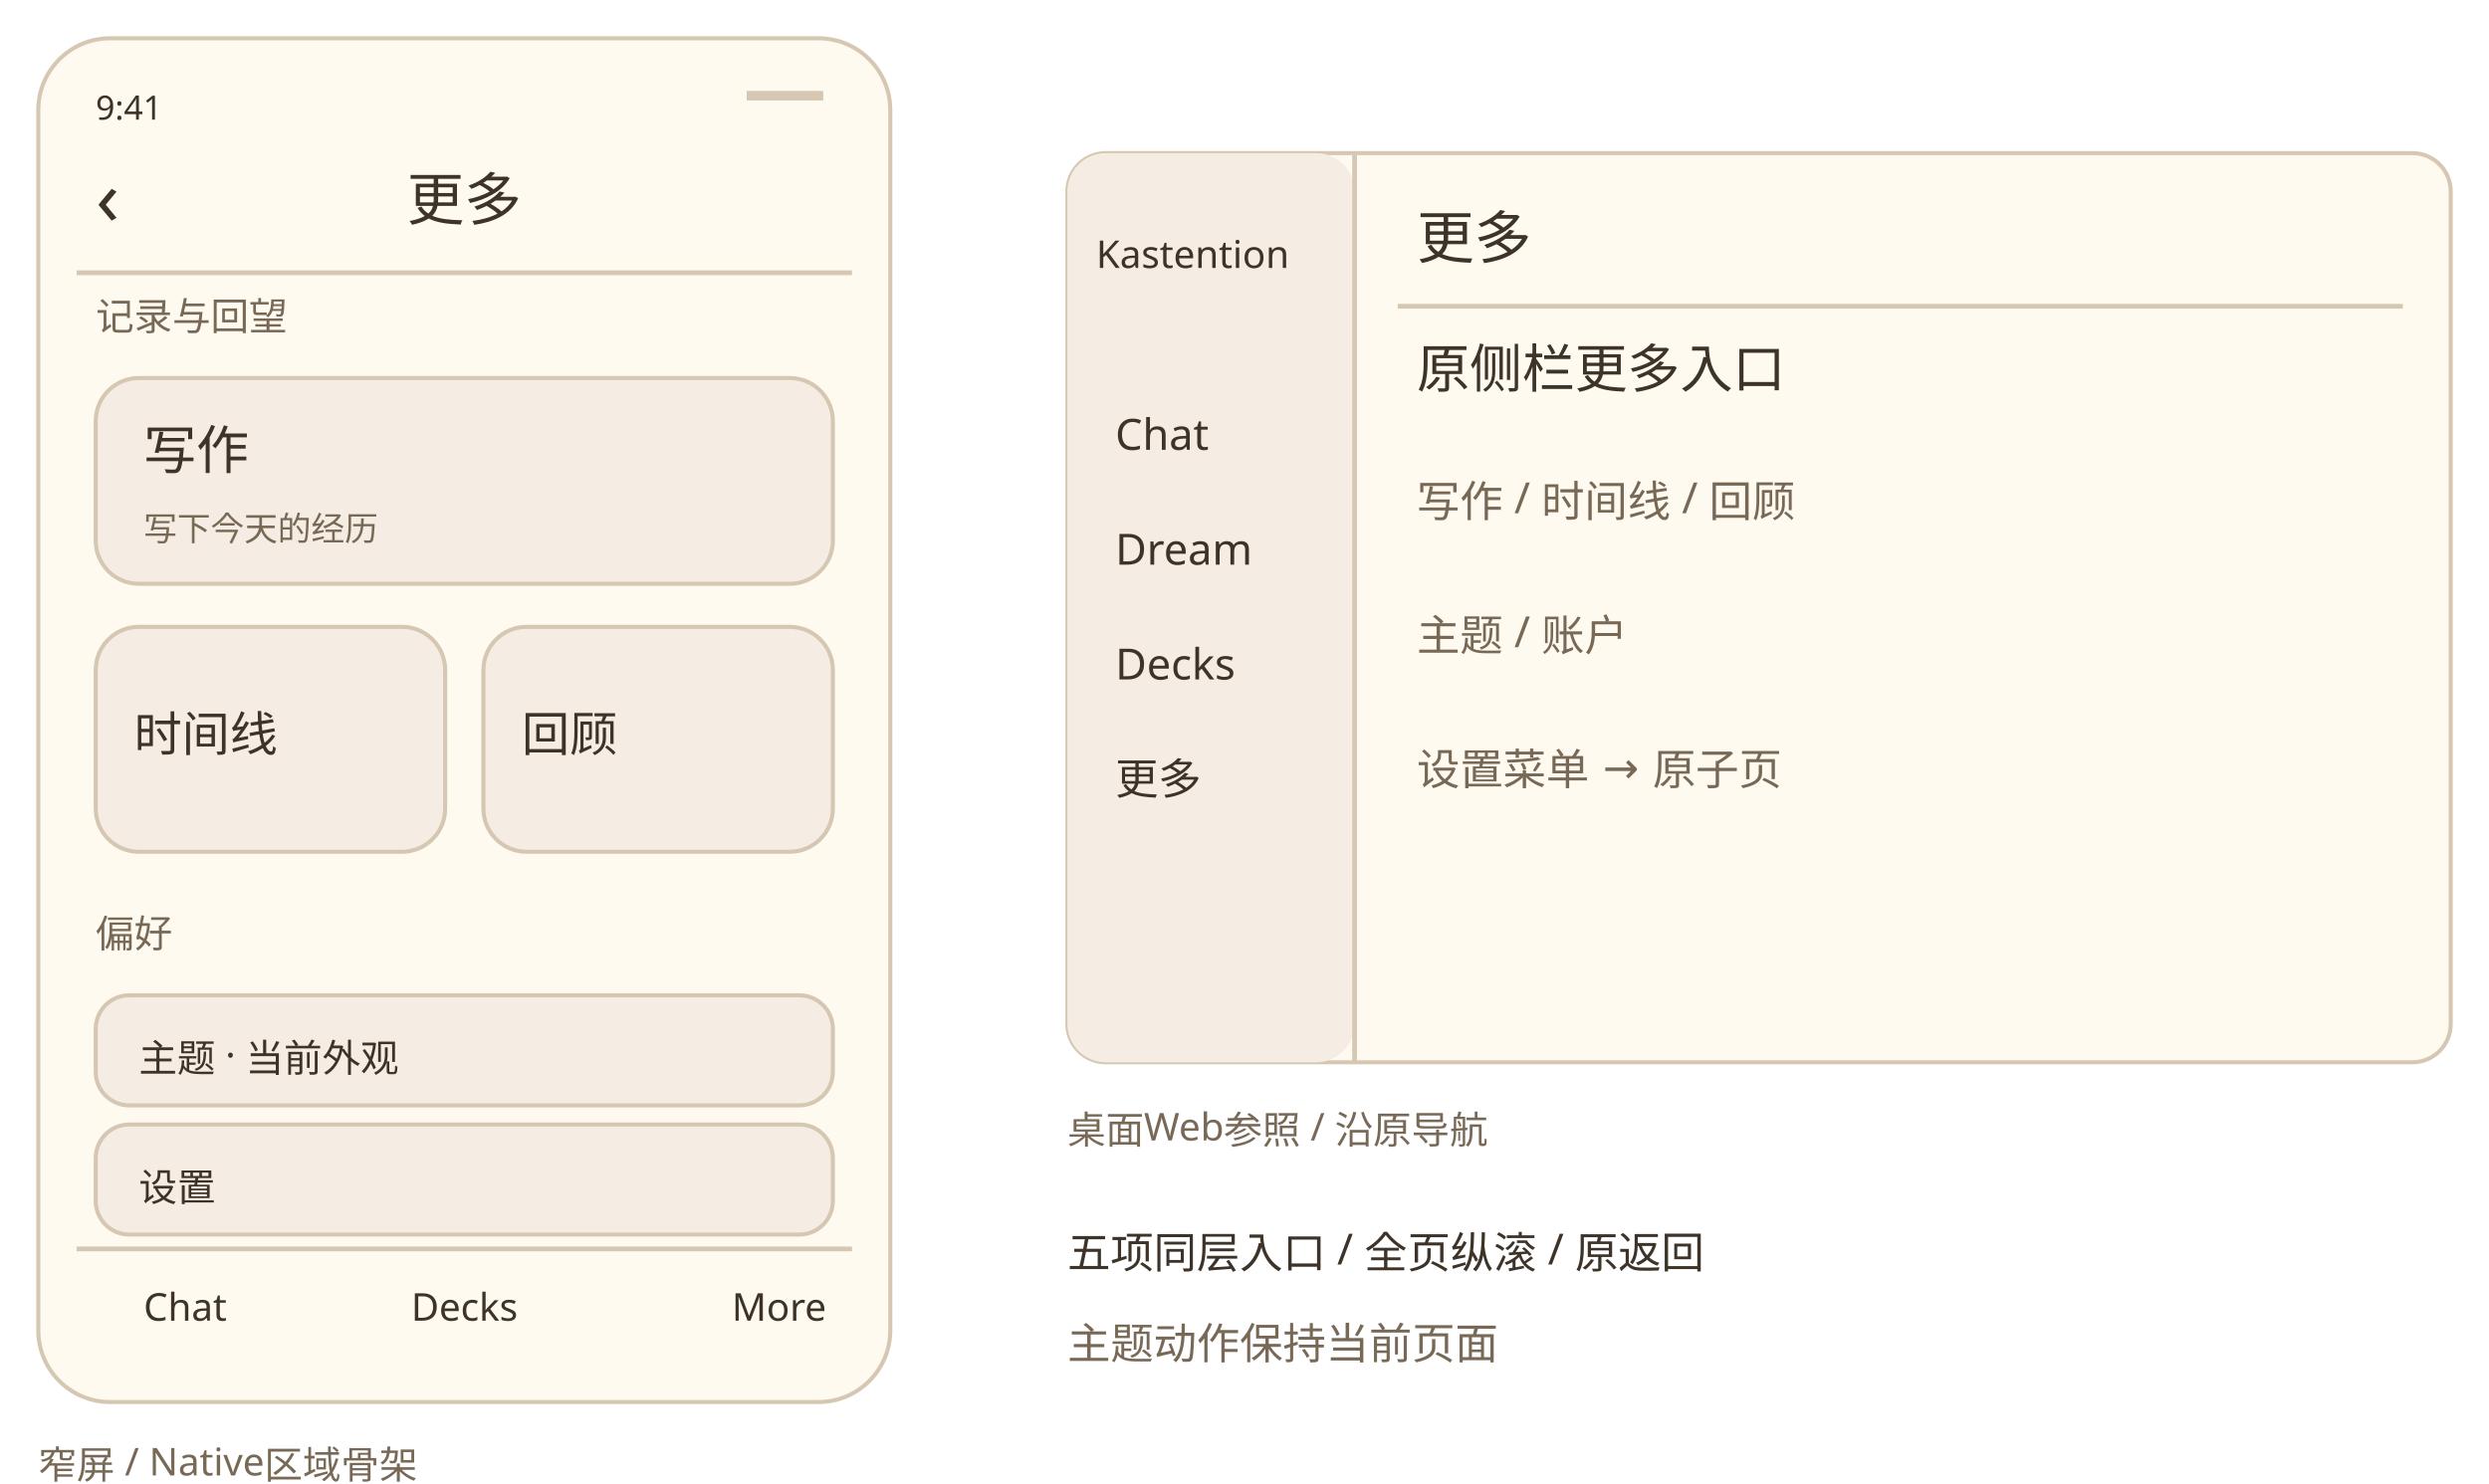
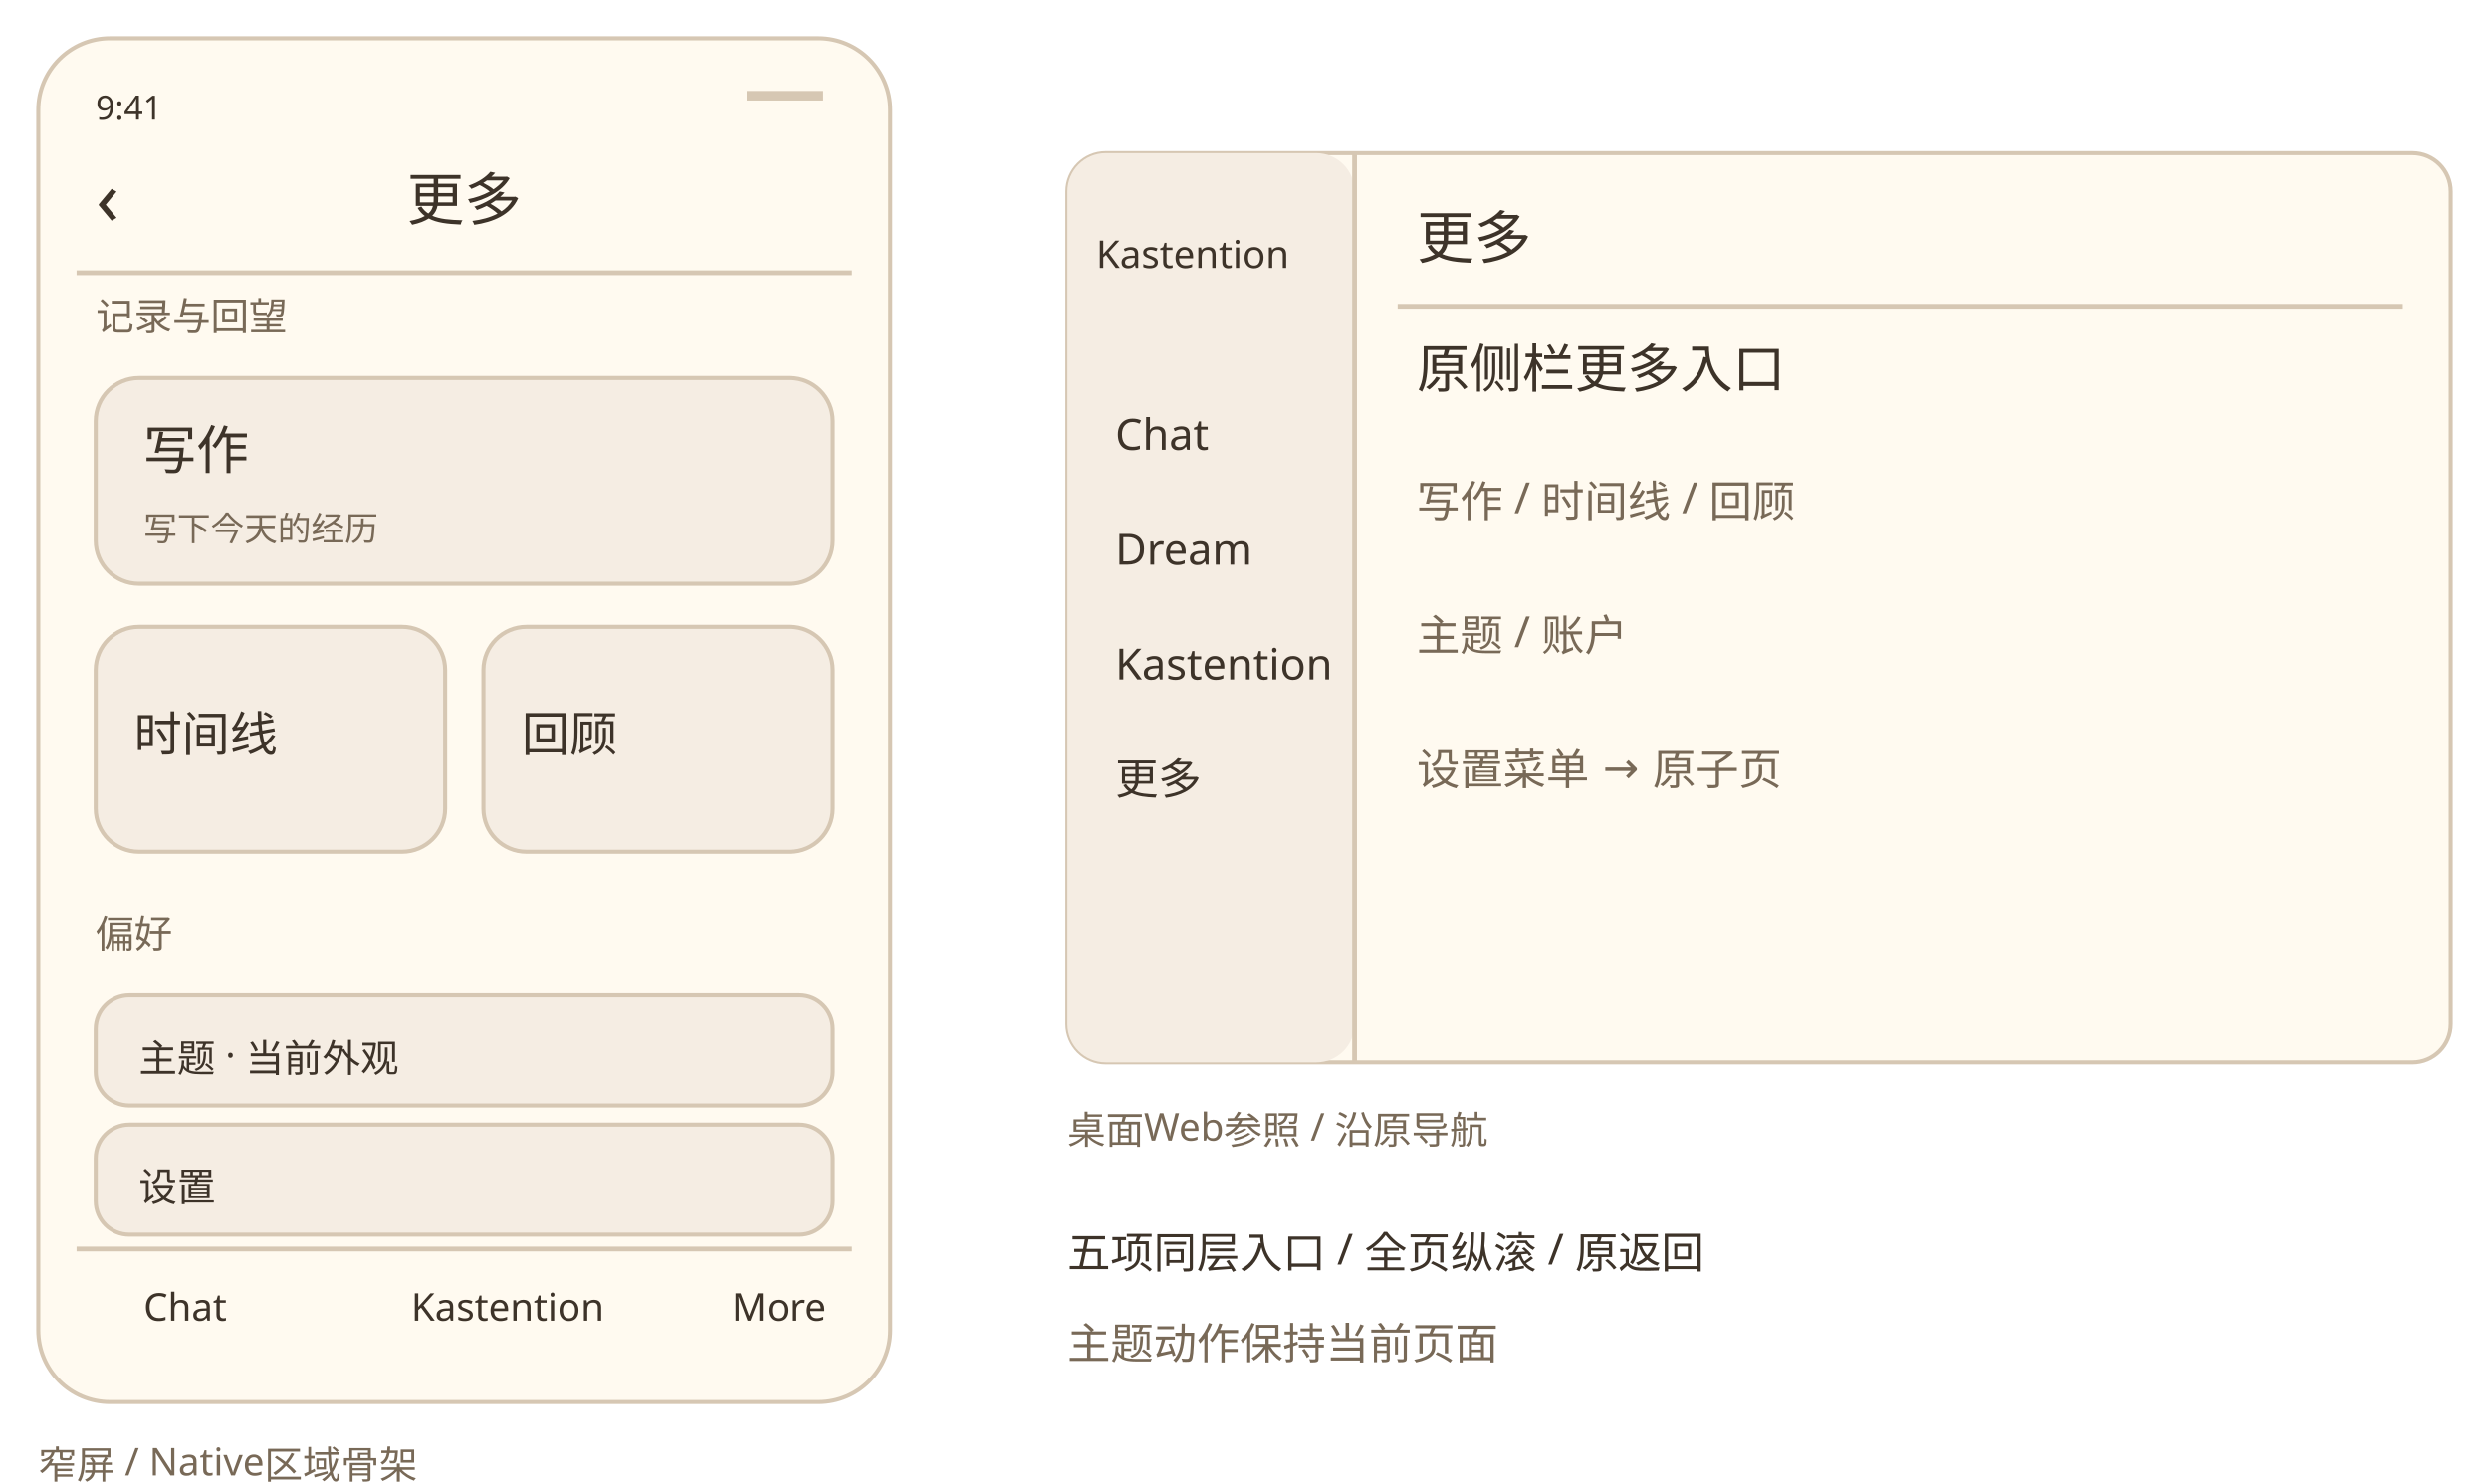
<svg xmlns="http://www.w3.org/2000/svg" width="520" height="310" preserveAspectRatio="xMinYMin meet" viewBox="0 0 520 310" version="1.0" fill-rule="evenodd">
  <clipPath id="clip">
    <rect x="0" y="0" width="520" height="310" />
  </clipPath>
  <g id="group" transform="scale(1,-1) translate(0,-310)" style="clip-path: url(#clip)">
    <g transform="">
      <rect x="8" y="17" width="178" height="285" rx="15" ry="15" style="stroke: rgb(84%,78%,70%); stroke-linecap: butt; stroke-width: 0.85; fill: rgb(100%,98%,94%); fill-rule: evenodd;" />
      <text x="20" y="285" style="font-family: Arial Unicode MS, PingFang SC, sans-serif; font-size: 7px;fill: rgb(24%,20%,16%); stroke:none;" transform="translate(0,570) scale(1,-1)">9:41</text>
      <path d="M 156,290 L 172,290 Z" style="stroke: rgb(84%,78%,70%); stroke-linecap: butt; stroke-width: 2;" />
      <text x="20" y="263" style="font-family: Arial Unicode MS, PingFang SC, sans-serif; font-size: 16px;fill: rgb(24%,20%,16%); stroke:none;" transform="translate(0,526) scale(1,-1)">‹</text>
      <text x="85.0" y="264" style="font-family: Arial Unicode MS, PingFang SC, sans-serif; font-size: 12px;fill: rgb(24%,20%,16%); stroke:none;" transform="translate(0,528) scale(1,-1)">更多</text>
      <path d="M 16,253 L 178,253 Z" style="stroke: rgb(84%,78%,70%); stroke-linecap: butt; stroke-width: 1;" />
      <path d="M 16,49 L 178,49 Z" style="stroke: rgb(84%,78%,70%); stroke-linecap: butt; stroke-width: 1;" />
      <text x="30" y="34" style="font-family: Arial Unicode MS, PingFang SC, sans-serif; font-size: 8px;fill: rgb(24%,20%,16%); stroke:none;" transform="translate(0,68) scale(1,-1)">Chat</text>
-       <text x="85.887" y="34" style="font-family: Arial Unicode MS, PingFang SC, sans-serif; font-size: 8px;fill: rgb(24%,20%,16%); stroke:none;" transform="translate(0,68) scale(1,-1)">Decks</text>
+       <text x="85.887" y="34" style="font-family: Arial Unicode MS, PingFang SC, sans-serif; font-size: 8px;fill: rgb(24%,20%,16%); stroke:none;" transform="translate(0,68) scale(1,-1)">Kastention</text>
      <text x="152.887" y="34" style="font-family: Arial Unicode MS, PingFang SC, sans-serif; font-size: 8px;fill: rgb(24%,20%,16%); stroke:none;" transform="translate(0,68) scale(1,-1)">More</text>
      <rect x="223" y="88" width="289" height="190" rx="8" ry="8" style="stroke: rgb(84%,78%,70%); stroke-linecap: butt; stroke-width: 0.85; fill: rgb(100%,98%,94%); fill-rule: evenodd;" />
      <rect x="223" y="88" width="60" height="190" rx="8" ry="8" style="stroke: none; stroke-linecap: butt; stroke-width: 0.85; fill: rgb(96%,93%,89%); fill-rule: evenodd;" />
      <path d="M 283,278 L 283,88 Z" style="stroke: rgb(84%,78%,70%); stroke-linecap: butt; stroke-width: 1;" />
      <text x="229" y="254" style="font-family: Xiaolai, PingFang SC, sans-serif; font-size: 8px;fill: rgb(24%,20%,16%); stroke:none;" transform="translate(0,508) scale(1,-1)">Kastention</text>
      <text x="233" y="216" style="font-family: Arial Unicode MS, PingFang SC, sans-serif; font-size: 9px;fill: rgb(24%,20%,16%); stroke:none;" transform="translate(0,432) scale(1,-1)">Chat</text>
      <text x="233" y="192" style="font-family: Arial Unicode MS, PingFang SC, sans-serif; font-size: 9px;fill: rgb(24%,20%,16%); stroke:none;" transform="translate(0,384) scale(1,-1)">Dream</text>
-       <text x="233" y="168" style="font-family: Arial Unicode MS, PingFang SC, sans-serif; font-size: 9px;fill: rgb(24%,20%,16%); stroke:none;" transform="translate(0,336) scale(1,-1)">Decks</text>
+       <text x="233" y="168" style="font-family: Arial Unicode MS, PingFang SC, sans-serif; font-size: 9px;fill: rgb(24%,20%,16%); stroke:none;" transform="translate(0,336) scale(1,-1)">Kastention</text>
      <text x="233" y="144" style="font-family: Arial Unicode MS, PingFang SC, sans-serif; font-size: 9px;fill: rgb(24%,20%,16%); stroke:none;" transform="translate(0,288) scale(1,-1)">更多</text>
      <text x="296" y="256" style="font-family: Arial Unicode MS, PingFang SC, sans-serif; font-size: 12px;fill: rgb(24%,20%,16%); stroke:none;" transform="translate(0,512) scale(1,-1)">更多</text>
      <path d="M 292,246 L 502,246 Z" style="stroke: rgb(84%,78%,70%); stroke-linecap: butt; stroke-width: 1;" />
      <text x="8" y="1" style="font-family: Arial Unicode MS, PingFang SC, sans-serif; font-size: 8px;fill: rgb(47%,41%,34%); stroke:none;" transform="translate(0,2) scale(1,-1)">窄屏 / Native区域骨架</text>
      <text x="223" y="71" style="font-family: Arial Unicode MS, PingFang SC, sans-serif; font-size: 8px;fill: rgb(47%,41%,34%); stroke:none;" transform="translate(0,142) scale(1,-1)">桌面Web参照 / 沿原导航</text>
      <text x="20" y="241" style="font-family: Arial Unicode MS, PingFang SC, sans-serif; font-size: 8px;fill: rgb(47%,41%,34%); stroke:none;" transform="translate(0,482) scale(1,-1)">记录与回望</text>
      <rect x="20" y="188" width="154" height="43" rx="9" ry="9" style="stroke: rgb(84%,78%,70%); stroke-linecap: butt; stroke-width: 0.85; fill: rgb(96%,93%,89%); fill-rule: evenodd;" />
      <text x="30" y="212" style="font-family: Arial Unicode MS, PingFang SC, sans-serif; font-size: 11px;fill: rgb(24%,20%,16%); stroke:none;" transform="translate(0,424) scale(1,-1)">写作</text>
      <text x="30" y="197" style="font-family: Arial Unicode MS, PingFang SC, sans-serif; font-size: 7px;fill: rgb(47%,41%,34%); stroke:none;" transform="translate(0,394) scale(1,-1)">写下今天的经历</text>
      <rect x="20" y="132" width="73.0" height="47" rx="9" ry="9" style="stroke: rgb(84%,78%,70%); stroke-linecap: butt; stroke-width: 0.85; fill: rgb(96%,93%,89%); fill-rule: evenodd;" />
      <text x="28" y="153" style="font-family: Arial Unicode MS, PingFang SC, sans-serif; font-size: 10px;fill: rgb(24%,20%,16%); stroke:none;" transform="translate(0,306) scale(1,-1)">时间线</text>
      <rect x="101.0" y="132" width="73.0" height="47" rx="9" ry="9" style="stroke: rgb(84%,78%,70%); stroke-linecap: butt; stroke-width: 0.85; fill: rgb(96%,93%,89%); fill-rule: evenodd;" />
      <text x="109.0" y="153" style="font-family: Arial Unicode MS, PingFang SC, sans-serif; font-size: 10px;fill: rgb(24%,20%,16%); stroke:none;" transform="translate(0,306) scale(1,-1)">回顾</text>
      <text x="20" y="112" style="font-family: Arial Unicode MS, PingFang SC, sans-serif; font-size: 8px;fill: rgb(47%,41%,34%); stroke:none;" transform="translate(0,224) scale(1,-1)">偏好</text>
      <rect x="20" y="79" width="154" height="23" rx="7" ry="7" style="stroke: rgb(84%,78%,70%); stroke-linecap: butt; stroke-width: 0.85; fill: rgb(96%,93%,89%); fill-rule: evenodd;" />
      <text x="29" y="86" style="font-family: Arial Unicode MS, PingFang SC, sans-serif; font-size: 8px;fill: rgb(24%,20%,16%); stroke:none;" transform="translate(0,172) scale(1,-1)">主题 · 当前外观</text>
      <rect x="20" y="52" width="154" height="23" rx="7" ry="7" style="stroke: rgb(84%,78%,70%); stroke-linecap: butt; stroke-width: 0.85; fill: rgb(96%,93%,89%); fill-rule: evenodd;" />
      <text x="29" y="59" style="font-family: Arial Unicode MS, PingFang SC, sans-serif; font-size: 8px;fill: rgb(24%,20%,16%); stroke:none;" transform="translate(0,118) scale(1,-1)">设置</text>
      <text x="296" y="229" style="font-family: Arial Unicode MS, PingFang SC, sans-serif; font-size: 11px;fill: rgb(24%,20%,16%); stroke:none;" transform="translate(0,458) scale(1,-1)">原侧栏更多入口</text>
      <text x="296" y="202" style="font-family: Arial Unicode MS, PingFang SC, sans-serif; font-size: 9px;fill: rgb(47%,41%,34%); stroke:none;" transform="translate(0,404) scale(1,-1)">写作 / 时间线 / 回顾</text>
      <text x="296" y="174" style="font-family: Arial Unicode MS, PingFang SC, sans-serif; font-size: 9px;fill: rgb(47%,41%,34%); stroke:none;" transform="translate(0,348) scale(1,-1)">主题 / 账户</text>
      <text x="296" y="146" style="font-family: Arial Unicode MS, PingFang SC, sans-serif; font-size: 9px;fill: rgb(47%,41%,34%); stroke:none;" transform="translate(0,292) scale(1,-1)">设置菜单 → 原子页</text>
      <text x="223" y="45" style="font-family: Arial Unicode MS, PingFang SC, sans-serif; font-size: 9px;fill: rgb(24%,20%,16%); stroke:none;" transform="translate(0,90) scale(1,-1)">五项同层入口 / 全页纵滚 / 原返回</text>
      <text x="223" y="26" style="font-family: Arial Unicode MS, PingFang SC, sans-serif; font-size: 9px;fill: rgb(47%,41%,34%); stroke:none;" transform="translate(0,52) scale(1,-1)">主题动作保持当前页面</text>
    </g>
  </g>
</svg>
